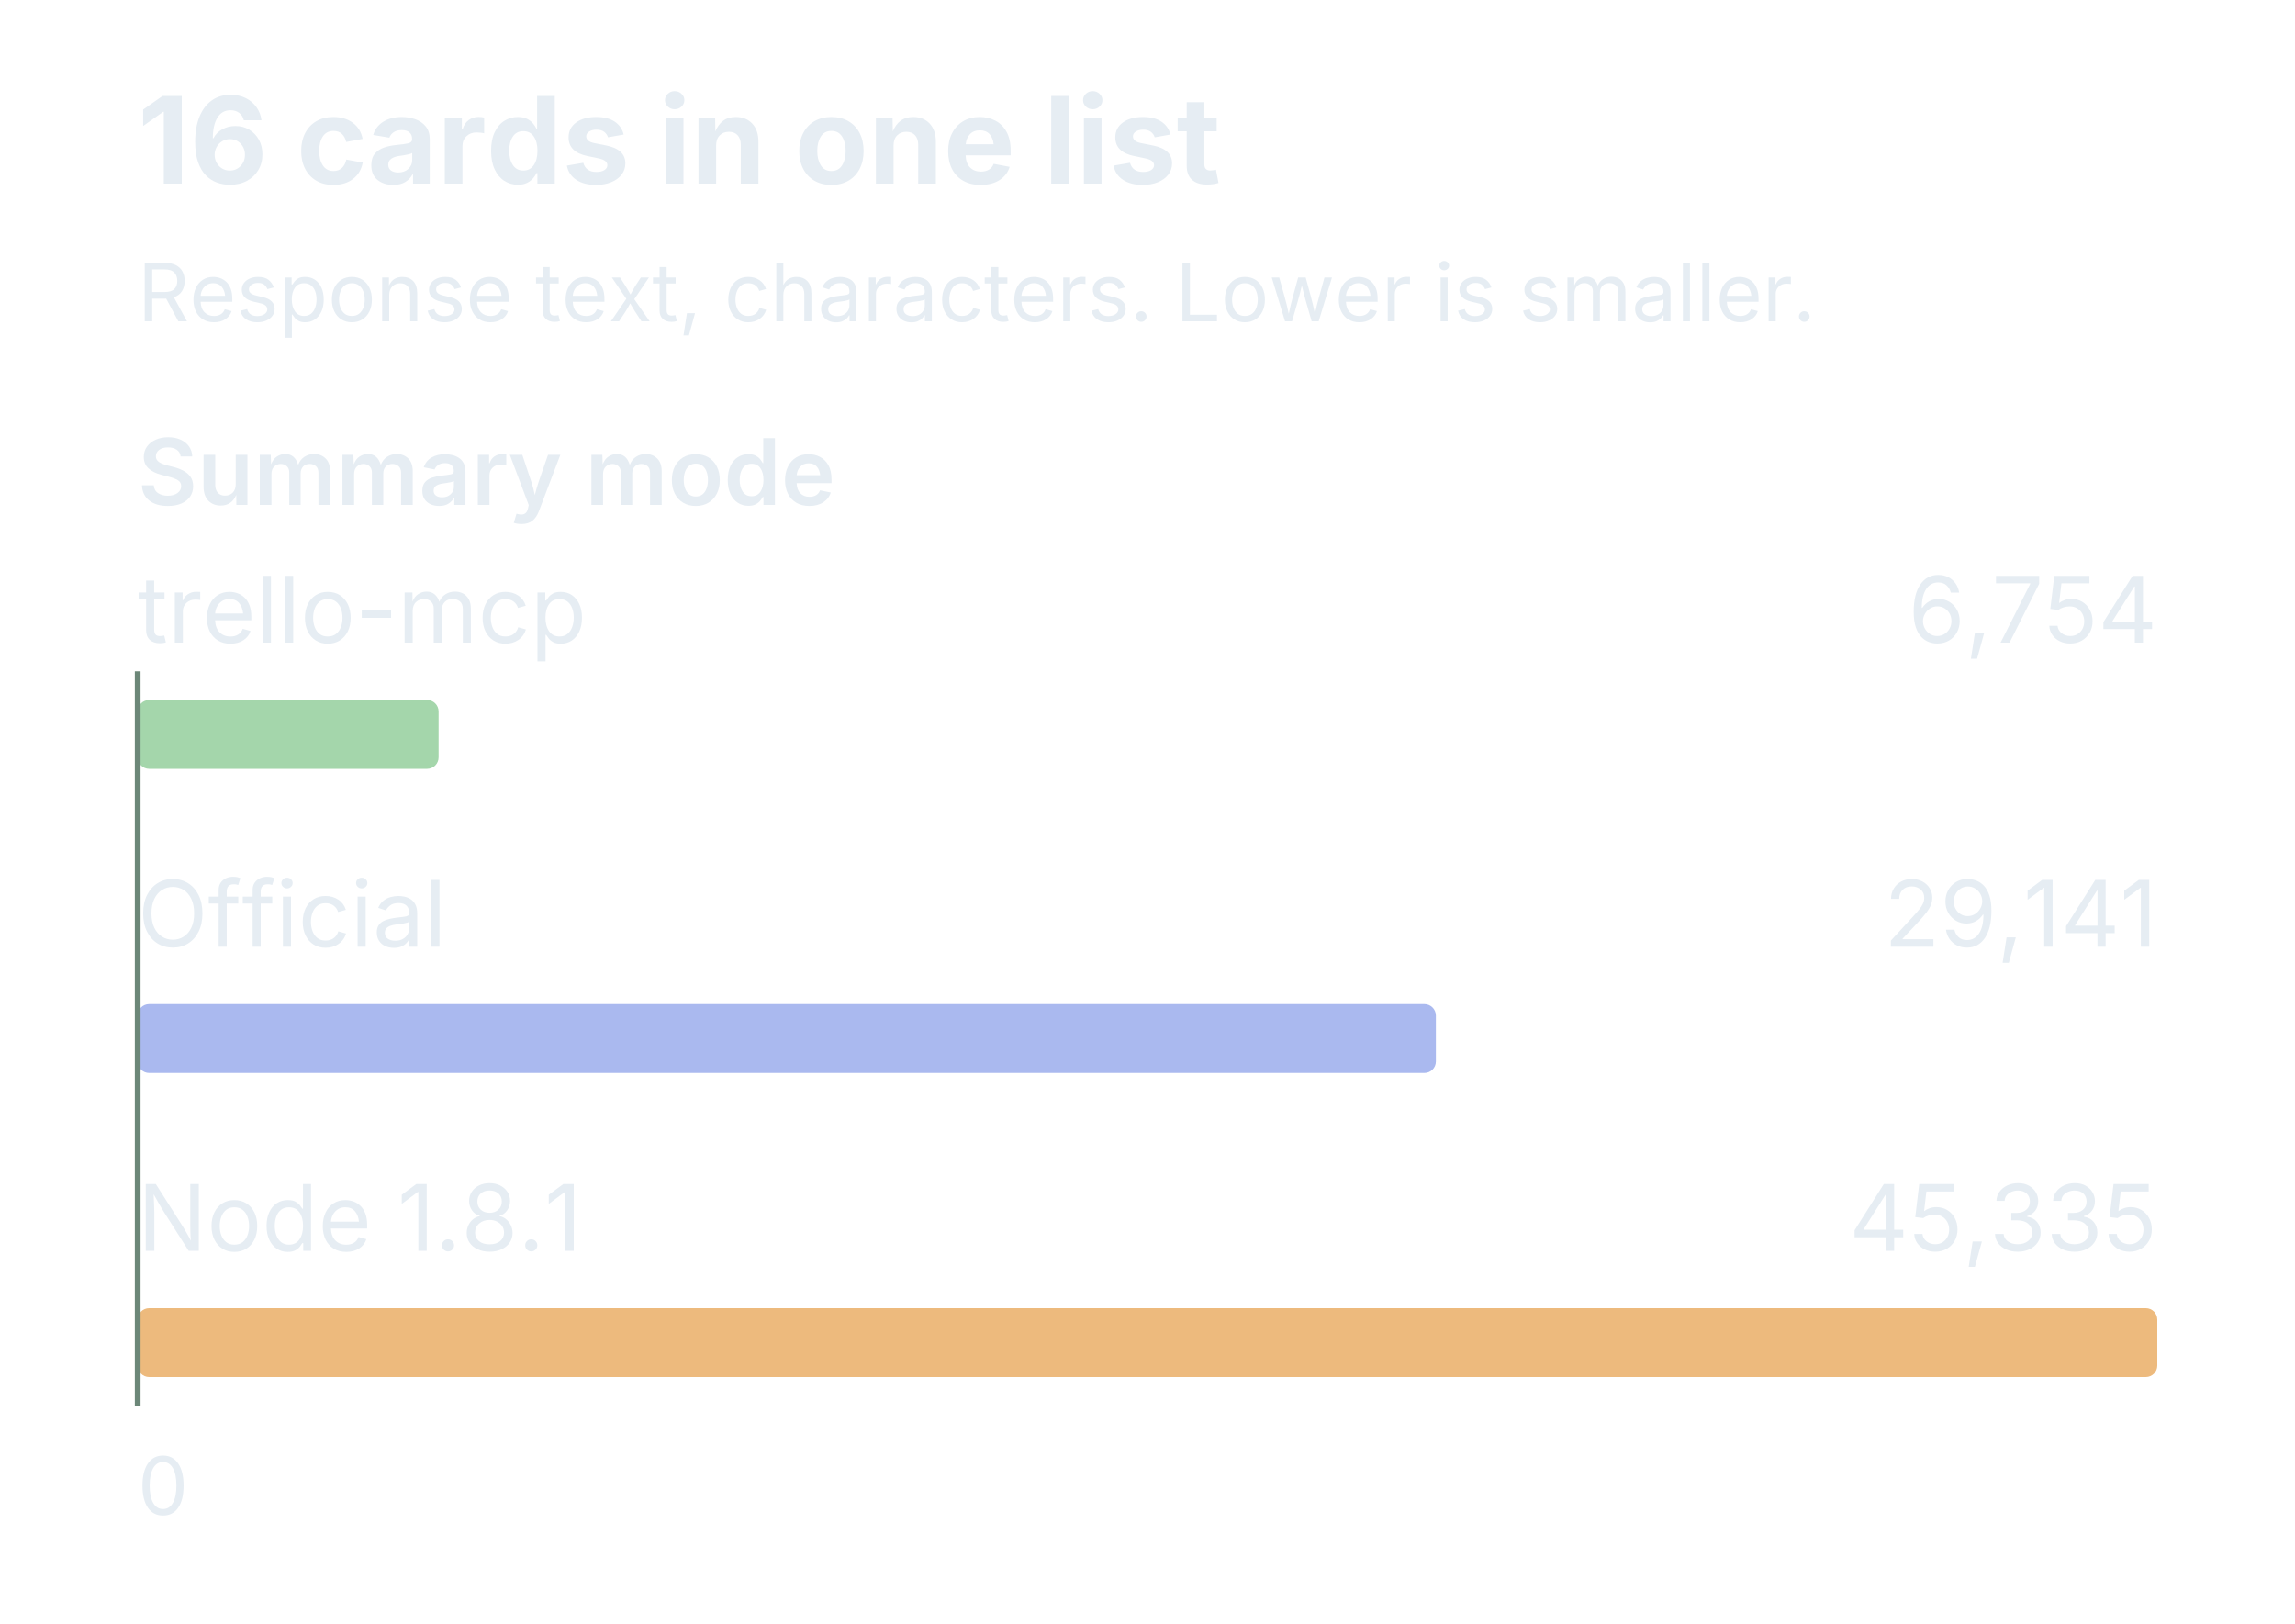
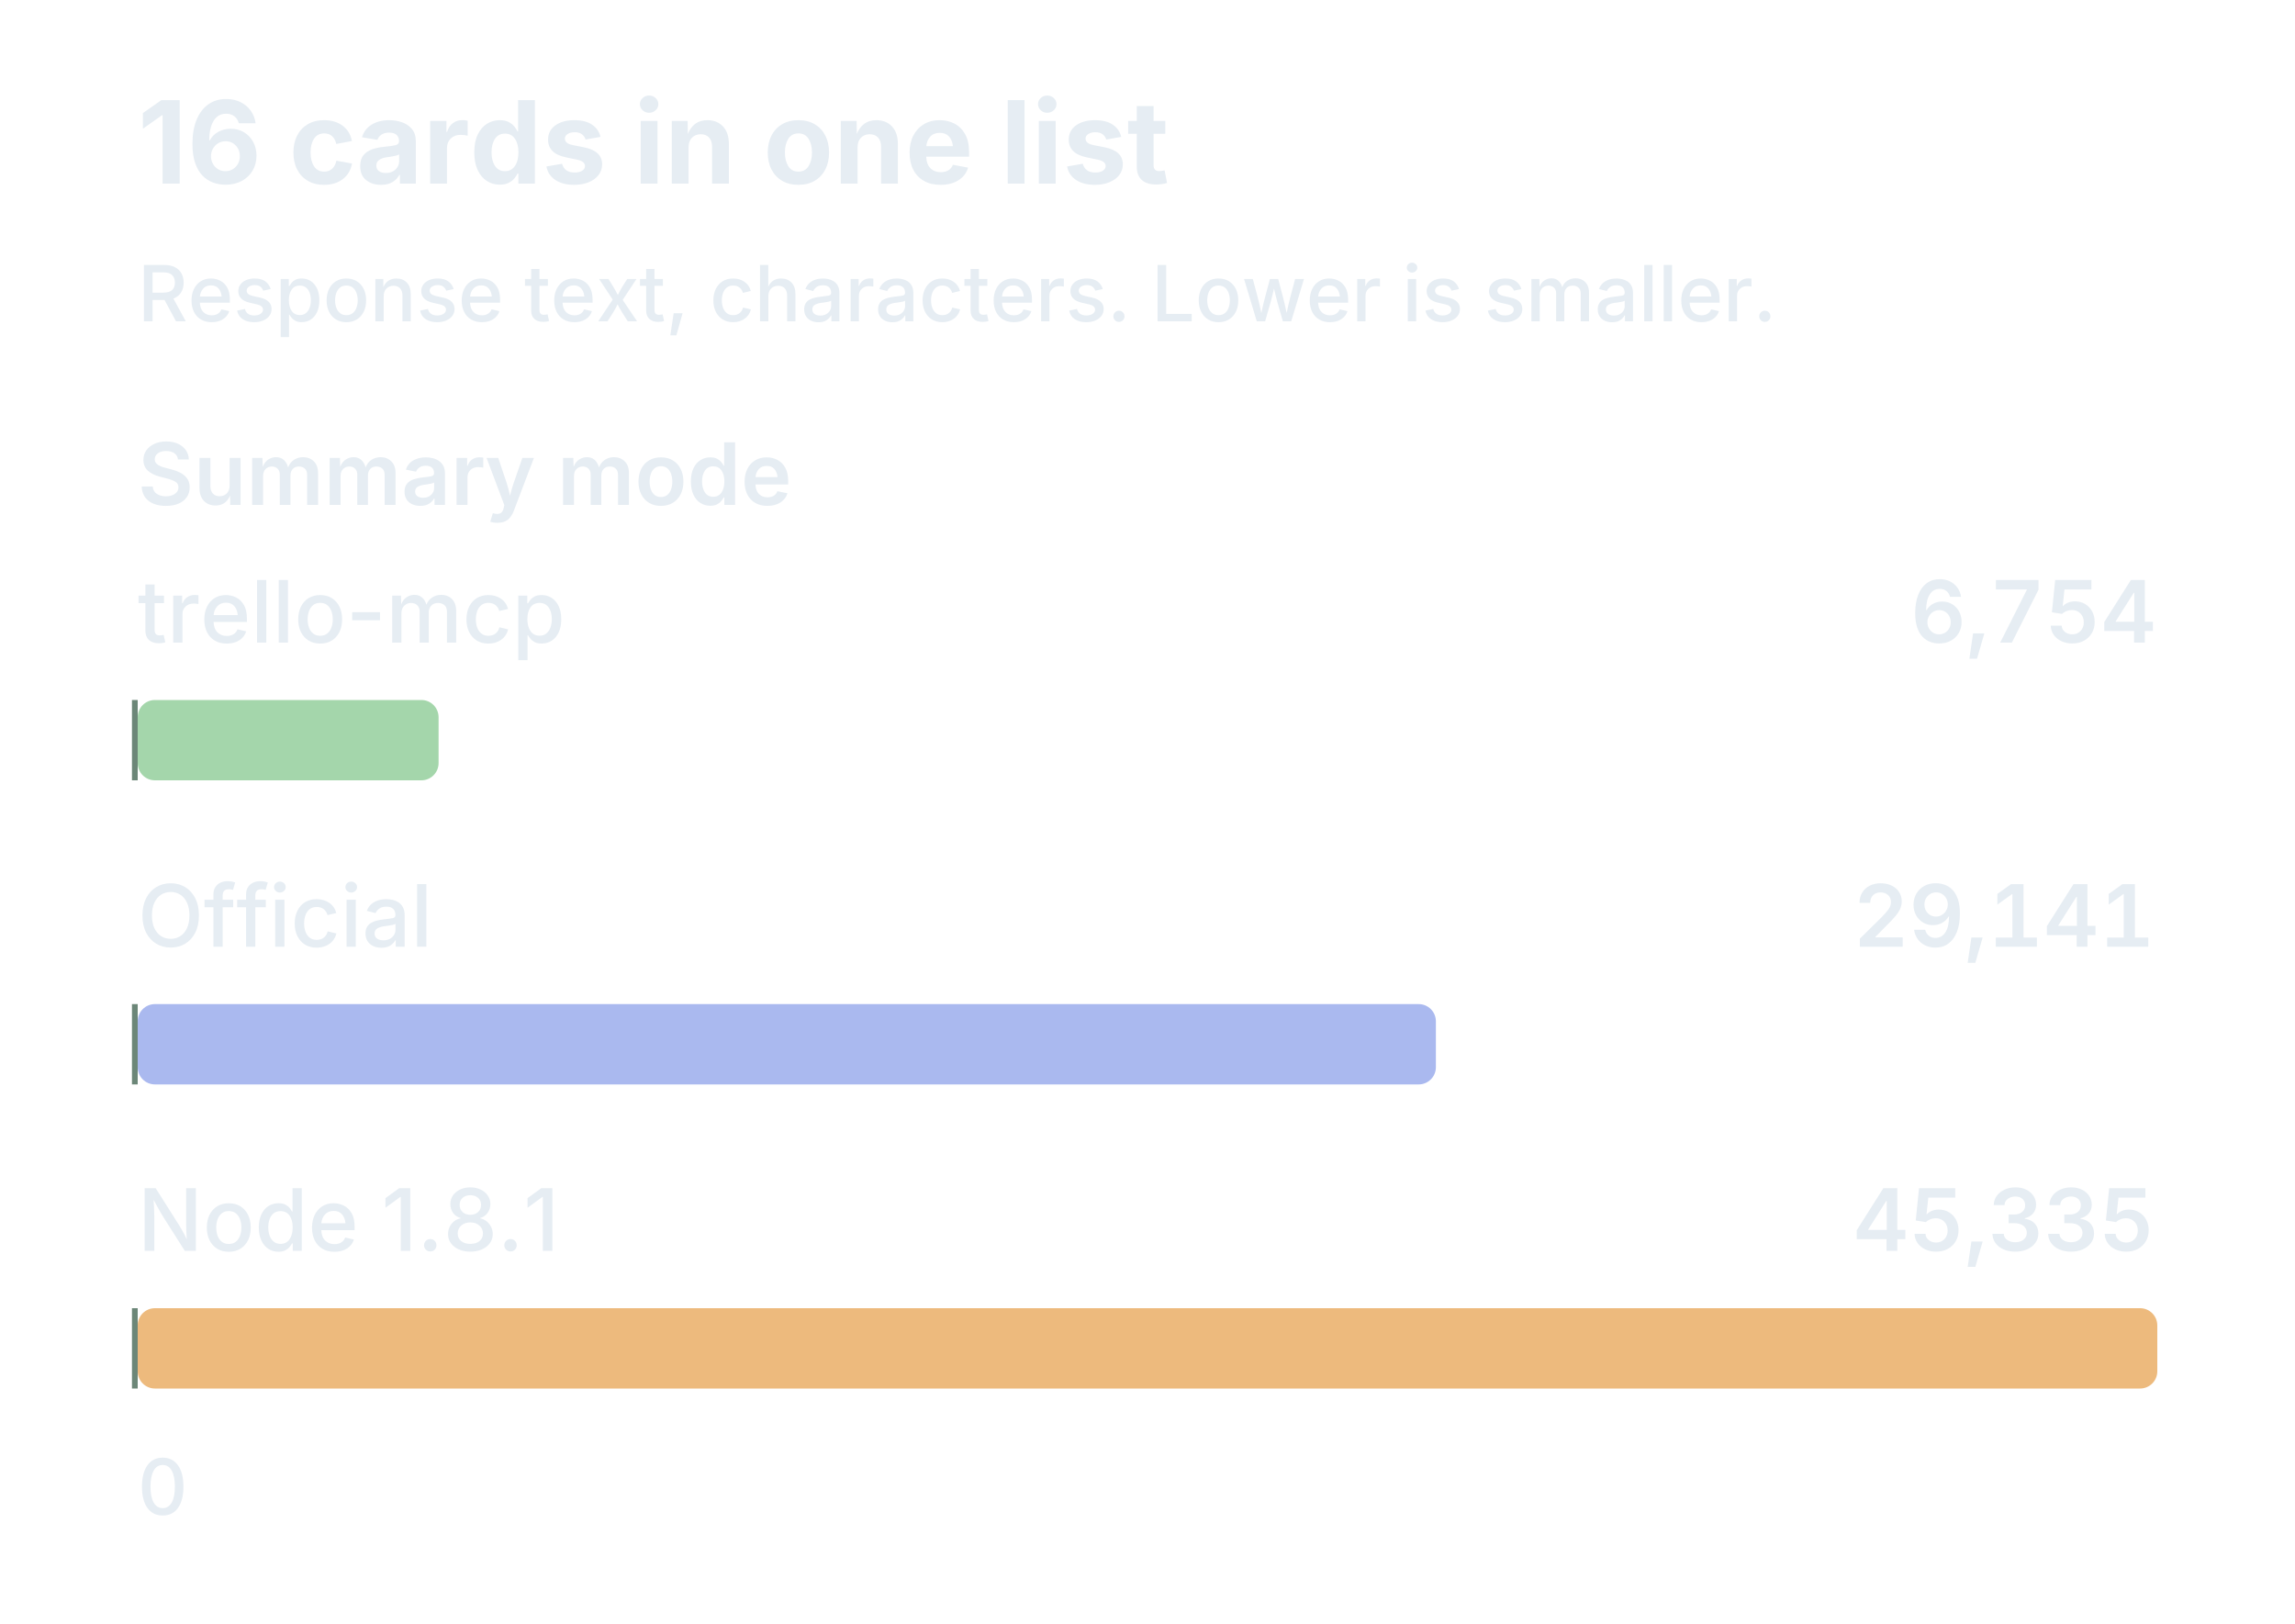
<svg xmlns="http://www.w3.org/2000/svg" width="400" height="283" viewBox="0 0 400 283" role="img" aria-labelledby="title desc">
-   <style>.text,.title,.sub,.group{fill:currentColor}.axis{fill:none}svg{color:#e6edf3}.s0{fill:#a4d6ab}.s1{fill:#aab9ef}.s2{fill:#edba7d}.axis{stroke:#6c8778}</style>
+   <style>.text,.title,.sub,.group{fill:currentColor}.axis{fill:none;stroke-width:1}svg{color:#e6edf3}.s0{fill:#a4d6ab}.s1{fill:#aab9ef}.s2{fill:#edba7d}.axis{stroke:#6c8778}</style>
  <defs>
-     <path id="r2c" d="M128-359l88 567H422L266-359Z" />
-     <path id="r2d" d="M798 719V553H144V719Z" />
-     <path id="r2e" d="M295-13q-56 0-95.5 39.5T160 122t39.5 95.5T295 257t95.5-39.5T430 122 390.5 26.5 295 -13Z" />
-     <path id="r30" d="M646-20Q397-20 259.5 180T122 744q0 362 138.5 564T646 1510q248 0 386-202t138-564q0-364-137-564T646 -20Zm0 166q164 0 252.5 157.5T987 744q0 285-88.5 443T646 1345q-163 0-252-158.5T305 744q0-283 89-440.5T646 146Z" />
-     <path id="r31" d="M653 1490V0H466V1314H456L96 1047v204l324 239Z" />
-     <path id="r32" d="M154 0V137L649 674q83 90 138 158t83 129.5T898 1092q0 117-80.5 185T618 1345q-127 0-202.5-76T340 1067H158q0 132 61 232t166 155.5T623 1510t235.5-55.5 161-149.5 58.5-211q0-81-29-157.5T947 763 742 526L416 179V167h687V0Z" />
-     <path id="r33" d="M635-20Q489-20 376 30T196.5 169 125 376H317q8-106 98-167.5T632 147q140 0 231.5 72T955 407q0 121-90 197.5T609 681H488V846H609q131 0 212.5 69.5T903 1100q0 111-72 178t-194 67q-76 0-142.5-27.5t-109-78.5T340 1115H157q4 117 70 206t174.5 139T641 1510q139 0 239.5-56T1035 1307t54-197q0-126-66.5-214T842 774V762q143-23 222-119.5T1143 405q0-122-66-218T896 35.5 635 -20Z" />
-     <path id="r34" d="M120 303V458L772 1490h231V470h202V303H1003V0H821V303ZM822 470v782H810L323 482V470Z" />
-     <path id="r35" d="M596-20Q465-20 361 31.5t-166 141T128 376H312q9-100 90.5-164.5T596 147q90 0 160.5 42T867 305t40 168q0 96-42 172T750.5 764.5 584 808q-69 0-140-22T329 730L151 752l88 738h784V1323H399L348 888h8q46 38 116 62.5T619 975q137 0 244-64.5T1031.5 733 1093 476q0-143-64.5-255T852 44.5 596 -20Z" />
-     <path id="r36" d="M646-20q-93 0-186 34T290.5 128 168 345 122 688q0 393 147 607.5T669 1510q125 0 224-50t162-139 81-206H950q-25 97-95 162t-186 65q-172 0-269.5-148.5T302 776h12q60 93 155.5 145.5T681 974q128 0 234-63t169.5-174.5T1148 481q0-139-62-252.5T911 47.5 646 -20Zm0 167q90 0 162 45T922 312.5 964 481q0 91-40.5 165.5T812 765 651 809 488 763 372 641.5 329 479q0-88 41-163.5t113-122T646 147Z" />
-     <path id="r37" d="M200 0 862 1311v12H98v167h963V1313L400 0Z" />
-     <path id="r38" d="M633-20Q482-20 366.5 33.5T186.5 181 122 396q0 94 38 174.5T264 705t149 69v8Q304 810 240 903t-64 211q0 114 59 203.5t162 141T633 1510q131 0 234-51.5t162.5-141T1089 1114q0-118-64.5-211T854 782v-8q81-15 147-69t105-134.5T1145 396q0-121-65.5-215T898.5 33.5 633 -20Zm0 165q148 0 235 71.5T955 406q0 83-42 146.5t-115 100T633 689q-141 0-232.5-79.5T309 406q0-118 86.5-189.5T633 145Zm0 703q118 0 195 69.5T905 1100q0 112-75 179t-197 67q-124 0-198.5-67T360 1100q0-113 76-182.5T633 848Z" />
-     <path id="r39" d="M603-20Q476-20 377 30T215 170 134 379H322q23-99 93-165t188-66q170 0 268.5 148.5T970 716H958q-60-91-155-145T591 517q-128 0-235 63.5t-170.5 175T122 1010q0 139 63 253.5t176.5 182T628 1510q92-1 184-35.5T980 1361t122-215 46-342q0-395-146-609.5T603 -20Zm16 703q91 0 164 46.5T899.5 852 943 1015q0 86-41.5 160.5t-113 121T625 1343q-90 0-161.5-44.5T350 1178.5 308 1011q0-91 40.5-165.5T459 727t160-44Z" />
-     <path id="r4c" d="M180 0V1490H370V168h690V0Z" />
-     <path id="r4e" d="M180 0V1490H404l606-953q30-48 77.5-129.5T1186 225q-9 108-11 199.5T1173 576v914h190V0H1137L597 848q-34 53-67.5 109T455 1086t-99 176q6-143 10.5-250.5T371 850V0Z" />
-     <path id="r4f" d="M784-20Q593-20 443.5 72.5T208 336.5 122 744q0 237 86 408.5T443.5 1417 784 1510t340-93 234.5-264.5T1444 744q0-236-85.5-407.5T1124 72.5 784 -20Zm0 176q133 0 240.5 67.5t171 199T1259 744q0 192-63.5 323.5t-171 199T784 1334q-134 0-242-68T370.5 1066.5 307 744q0-190 63.5-321T542 224t242-68Z" />
-     <path id="r52" d="M180 0V1490H690q174 0 286.5-59.5t167-163.5 54.5-237q0-148-67.5-258T922 613L1256 0H1036L726 579q-17-1-35-1H370V0ZM370 747H682q176 0 251.5 76t75.5 207q0 133-75.5 213T680 1323H370Z" />
-     <path id="r61" d="M471-26Q365-26 278.5 14T141 131 90 318q0 96 38 156t101.5 94.5T370 620t155 27q100 13 163 20t93.5 24T812 749v6q0 104-59 161.5T578 974q-121 0-189-52.5T295 810L122 867q43 102 116 159.5T399 1108t174 24q56 0 127.5-13.5t138-53.5 110-118.5T992 737V0H815V152H803q-19-39-61-80.5T633 2 471 -26Zm31 159q100 0 169 39T776 273.5 812 404V559q-11-13-48-23.5T679.5 517t-92-13.5T517 495q-65-8-121.5-27.5t-90.5-57T271 309q0-87 65.5-131.5T502 133Z" />
-     <path id="r63" d="M613-24Q461-24 346.5 48T168 250 104 552q0 175 64 305.5T346.5 1060 613 1132q162 0 284.5-81.5T1066 823L893 774q-25 86-97.5 141.5T613 971q-112 0-184-58.5T322 759 287 552q0-110 35-204.5T429 195t184-58q113 0 186.5 57.5T898 343l172-49Q1025 145 901 60.5T613 -24Z" />
-     <path id="r64" d="M577-24Q438-24 331 47T164 248 104 556q0 177 60.5 306.5T332 1062t246 70q109 0 173-36t98.5-81.5T902 939h14v551h180V0H922V173H902q-18-31-53.5-77.5t-100-83T577 -24Zm27 161q152 0 233 117t81 304q0 185-79.5 299T604 971q-106 0-176.5-55T322 767.5 287 558q0-117 35.5-212.5T429 193.5 604 137Z" />
-     <path id="r65" d="M628-24Q466-24 348.5 48t-181 201T104 550t62 303 175.5 205T607 1132q89 0 175.5-29.5t157-95T1052 835t42-262V498H286q7-175 100.5-268.5T629 136q99 0 170.5 43.5T902 308l174-48Q1037 133 918.5 54.5T628 -24ZM287 650H911q-13 143-89.5 232.5T607 972q-96 0-165.5-45T332 809 287 650Z" />
-     <path id="r66" d="M678 1118V964H420V0H240V964H20v154H240v149q0 97 45.5 162T404 1527t154 33q64 0 106-10.5t62-19.5l-50-154q-14 5-36.5 11t-60.5 6q-83 0-121-42.5T420 1227V1118Z" />
-     <path id="r68" d="M338 670V0H158V1490H338V924q55 112 140.5 160T674 1132q170 0 274.5-105T1053 710V0H872V695q0 129-67.5 202T620 970q-121 0-201.5-78.5T338 670Z" />
-     <path id="r69" d="M158 0V1118H338V0Zm91 1301q-51 0-88 35t-37 84q0 50 37 84.5t88 34.5q52 0 89-34.5t37-84.5q0-49-37-84t-89-35Z" />
-     <path id="r6c" d="M338 1490V0H158V1490Z" />
-     <path id="r6d" d="M158 0V1118H333l1-205q41 113 127.5 169T647 1138q110 0 182.5-62.5T932 910q40 106 135.5 167t216.5 61q97 0 177-42t127.5-127T1636 754V0H1456V749q0 121-68 173t-158 52q-113 0-178-69T987 730V0H807V767q0 93-62 150T588 974q-98 0-174-68T338 704V0Z" />
-     <path id="r6e" d="M338 670V0H158V1118H331l1-207q54 119 141.5 170T674 1132q170 0 274-105t104-317V0H872V695q0 129-67.5 202T620 970q-121 0-201.5-78.5T338 670Z" />
-     <path id="r6f" d="M613-24Q461-24 346.5 48T168 250 104 552q0 175 64 305.5T346.5 1060 613 1132q153 0 268-72t179-202.5T1124 552q0-172-64-302T881 48 613 -24Zm0 161q113 0 186 58T907 347.5 942 552q0 111-35 206.5t-108 154T613 971q-112 0-184-58.5T322 759 287 552q0-110 35-204.5T429 195t184-58Z" />
-     <path id="r70" d="M158-418V1118H332V939h20q19 30 53 75.5t98 81.5 173 36q140 0 246.5-70t167-199.5T1150 556q0-178-60-308T923.5 47 677 -24Q571-24 506 12.5t-100 83T352 173H338V-418ZM650 137q105 0 175.5 56.5t106 152T967 558q0 116-35 209.5T826.5 916 650 971q-154 0-234-114T336 558q0-187 81-304T650 137Z" />
-     <path id="r72" d="M158 0V1118H332V946h12q31 85 110.5 136.5T634 1134q20 0 47.5-1t43.5-2V950q-8 2-40 6t-68 4q-121 0-200-73.5T338 700V0Z" />
-     <path id="r73" d="M538-24Q366-24 252 51T108 271l171 41q24-92 90.5-135T536 134q117 0 186.5 50T792 303q0 115-164 154L442 501Q142 572 142 806q0 96 54 169.5t147.5 115T556 1132q173 0 268.5-75.5T958 863L795 821q-23 60-76.5 109T557 979q-100 0-166.5-46T324 817q0-62 45-99.5T512 657l169-40q152-36 225-111.5T979 315q0-98-55.5-174.5T768.5 20 538 -24Z" />
-     <path id="r74" d="M598 1118V964H368V290q0-75 30.5-109.5T500 146q17 0 43.5 4t48.5 8L629 6Q601-4 565.5-9T495 -14Q350-14 269 62.5T188 276V964H20v154H188v266H368V1118Z" />
-     <path id="r77" d="M409 0 70 1118H261L397 630q24-87 52-195.5T504 193q27 128 53.5 236T610 630l134 488H936l132-488q24-90 50.5-197.5T1171 196q28 128 55.5 235.5T1279 630l136 488h191L1267 0H1088L943 506q-28 96-53.5 198T838 913q-25-107-51.5-210T733 506L588 0Z" />
-     <path id="r78" d="M65 0 458 574 88 1118H298L437 901q38-60 68.5-113.5T565 683q27 51 55 104.5T687 901l142 217h206L661 564 1053 0H844L680 251q-37 57-66 108.5T557 458q-26-47-53-98.5T439 251L273 0Z" />
+     <path id="m2c" d="M125-371l88 585H450L285-371Z" />
+     <path id="m2d" d="M805 724V533H143V724Z" />
+     <path id="m2e" d="M311-15q-62 0-105 42.5T163 132t43 105 105 43 104.5-43T458 132 415.5 27.5 311 -15Z" />
+     <path id="m30" d="M661-20Q401-20 257 180T113 744q0 362 144.5 564T661 1510t403.5-202T1209 744q0-363-143.5-563.5T661 -20Zm0 195q155 0 238.5 149T983 744q0 272-83.5 422T661 1316 422 1165.5 338 744t84-420T661 175Z" />
+     <path id="m31" d="M685 1490V0H459V1283H449L95 1025v229l326 236Z" />
+     <path id="m38" d="M644-20Q487-20 367.5 34t-187 148T113 397q0 94 39 174T259.5 704.5 414 773v8Q301 808 234 900.5T167 1113q0 114 61.5 203.5T398 1458t246 52q137 0 244.5-52t170-141.5T1121 1113q0-120-68-212.5T876 781v-8q83-15 151.5-68.5t109-133.5T1177 397q0-121-68.5-215T920 34 644 -20Zm0 185q137 0 218.5 68T944 412q0 115-85.5 189.5T644 676q-131 0-216-74T343 412q0-111 81-179t220-68Zm0 692q110 0 182.5 65T899 1092t-71 168-184 63q-115 0-185-63t-70-168 71-170 184-65Z" />
+     <path id="m4c" d="M165 0V1490H393V196h675V0Z" />
+     <path id="m4e" d="M165 0V1490H428L989 603q35-56 82-139.5T1168 273q-8 108-11.5 206.5T1153 642v848h231V0H1120L617 793q-37 59-70.5 117T473 1040.5 379 1213q7-140 12-250t5-168V0Z" />
+     <path id="m4f" d="M786-20Q593-20 440.5 72t-240 263T113 744q0 239 87.5 410.5t240 263.5T786 1510t344.5-92 239-263.5T1457 744q0-238-87.5-409.5t-239-263T786 -20Zm0 208q127 0 227.5 64t159 188T1231 744q0 181-58.5 305.5t-159 188.5T786 1302q-128 0-229-64T397.5 1049.5 339 744q0-180 58.5-304T557 252t229-64Z" />
+     <path id="m52" d="M165 0V1490H699q172 0 287-60t172-165.5 57-242.5q0-150-68-259.5T943 602L1271 0H1012L710 563q-6 0-13 0H393V0ZM393 758H675q164 0 236.5 69.5T984 1022q0 126-73 199.5T673 1295H393Z" />
+     <path id="m61" d="M461-25Q354-25 268.5 14.5T133 130 83 316q0 95 37 156.5t99 97T357.5 623 513 650q148 17 215 29.5T795 751v6q0 93-54.5 144.5T581 953q-110 0-173-48T322 800L115 854q38 100 109 161t162.5 89T578 1132q67 0 143-16t143-57.5T973 940t42-198V0H802V153H791Q758 87 677.5 31T461 -25Zm49 177q89 0 153 35.5T761.5 280 796 403V546q-16-16-68.5-27.5T617 499t-92-12q-93-13-159.5-50.5T299 313q0-80 59.5-120.5T510 152Z" />
+     <path id="m63" d="M618-23Q460-23 343 49T161 250.5 96 553q0 174 65 304.5T343 1060t275 72q174 0 300.5-87.5T1086 802L877 752q-23 87-89.5 140.5T619 946q-101 0-167.5-53t-99-142.5T320 553q0-107 32.5-195.5t99-141.5T619 163q104 0 172 55.5T881 365l208-50Q1048 157 921 67T618 -23Z" />
+     <path id="m64" d="M564-22Q428-22 322.5 47t-166 199T96 556q0 182 61 311t166.5 197T564 1132q104 0 168-34.5t99.5-81T886 936h12v554h220V0H904V175H886q-20-36-56.5-82T729 12.5 564 -22Zm48 187q140 0 215 109t75 284q0 174-74 280.5T612 945q-97 0-161.5-51t-97-138.5T321 558q0-111 33-200t98-141 160-52Z" />
+     <path id="m65" d="M630-23Q465-23 345 48T160.5 248 96 551q0 172 63.5 303T339 1058.5 611 1132q127 0 241.5-56.5t186-180T1110 570V492H317q6-162 92-247.5T632 159q92 0 158.5 40T886 317l207-49Q1053 137 931 57T630 -23ZM318 656H892q-12 132-82.5 213T612 950q-132 0-208.5-86.5T318 656Z" />
+     <path id="m66" d="M702 1118V939H452V0H232V939H20v179H232v128q0 104 46.5 174t122 105T565 1560q66 0 113.5-10.5T749 1530l-51-178q-16 4-40 10t-58 6q-79 0-113.5-39T452 1216v-98Z" />
+     <path id="m68" d="M368 662V0H148V1490H366V917q53 111 138 163t200 52q171 0 276-107.5T1085 710V0H864V683q0 121-63 189T628 940q-112 0-186-72.5T368 662Z" />
+     <path id="m69" d="M148 0V1118H368V0ZM259 1289q-57 0-97.5 38T121 1419q0 55 40.5 93t97.5 38 98-38 41-93q0-54-41-92t-98-38Z" />
+     <path id="m6c" d="M368 1490V0H148V1490Z" />
+     <path id="m6d" d="M148 0V1118H357l5-209q43 116 129 172t186 56q109 0 181-62T963 902q42 113 138.5 174t215.5 61q99 0 179-43t127.5-128T1671 754V0H1451V732q0 112-62.5 162T1241 944q-104 0-163.5-64T1018 716V0H801V746q0 90-57.5 144T597 944q-92 0-160.5-63.5T368 695V0Z" />
+     <path id="m6e" d="M368 662V0H148V1118H358l1-215q52 118 139.5 173.5T704 1132q171 0 275.5-107.5T1084 710V0H864V683q0 121-63 189T628 940q-112 0-186-72.5T368 662Z" />
+     <path id="m6f" d="M618-23Q461-23 343.5 49T161 250.5 96 553q0 174 65 304.5T343.5 1060 618 1132q158 0 275.5-72T1076 857.5 1141 553q0-173-65-302.5T893.5 49 618 -23Zm0 186q102 0 168.5 53.5t99 142T918 553q0 107-32.5 196.5t-99 143T618 946q-101 0-167-53.5t-98.5-143T320 553q0-106 32.5-194.5t98.5-142T618 163Z" />
+     <path id="m70" d="M148-418V1118H362V936h18q19 34 54.5 80.5t99.5 81T703 1132q134 0 239.5-68T1109 867t61-311q0-180-60-310T944.5 47 703 -22Q601-22 537 12.5T436.5 93 380 175H368V-418ZM654 165q96 0 160.5 52T912 358t33 200q0 110-32.5 197.5T815.5 894 654 945q-142 0-216-106.5T364 558q0-175 75-284T654 165Z" />
+     <path id="m72" d="M148 0V1118H361V938h12q30 91 107.5 143.5T656 1134q21 0 48.5-2t44.5-4V918q-12 3-46 7.5T634 930q-115 0-190.5-70.5T368 679V0Z" />
+     <path id="m73" d="M549-23Q367-23 247.5 55.5T98 283l207 43q45-171 246-171 107 0 169.5 44.5T783 306q0 106-157 141L438 490Q130 559 130 799q0 100 55.5 175t153 116.5T563 1132q181 0 284-77.5T986 853L789 810q-21 59-73 103.5T565 958q-91 0-152-41T352 813q0-56 40.5-90.5T525 667l180-40q305-69 305-302 0-102-58.5-180.5T789 21.5 549 -23Z" />
+     <path id="m74" d="M626 1118V939H403V302q0-67 28.5-98.5T525 172q18 0 45.5 4t47.5 8L657 8Q622-4 581.5-9.5T503 -15Q351-15 267 63.5T183 284V939H20v179H183v266H403V1118Z" />
+     <path id="m77" d="M393 0 57 1118H289L412 655q23-90 49.5-197.5T514 219q26 126 52 234t51 202l123 463H960l122-463q23-91 49-198.5T1183 221q25 127 51 234t50 200l123 463h234L1304 0H1083L945 481q-25 88-49 186.5T849 867q-24-101-48-200.5T752 481L614 0Z" />
+     <path id="m78" d="M57 0 439 574 80 1118H328L454 915q36-59 65-113.5T575 696q27 51 54.5 105.5T694 915l129 203h244L703 566 1084 0H837L687 238q-35 56-63.5 108T568 448q-25-50-52-102T454 238L302 0Z" />
+     <path id="s2c" d="M74-383l88 603H430L256-383Z" />
+     <path id="s31" d="M193 0V218H588V1252H578L230 1002v254l327 234H853V218h318V0Z" />
+     <path id="s32" d="M158 0V192L675 701Q784 812 841 891t57 174q0 105-70.5 166T651 1292q-112 0-179-66.5T405 1044H150q0 141 64.5 246T393 1452.5 654 1510q149 0 262-56t176-153.5 63-222.5q0-82-31.5-162T1012 737 787 498L528 234V223h649V0Z" />
+     <path id="s33" d="M657-20Q500-20 378.5 33.5T187 183 113 404H382q6-92 84-146t191-54q120 0 197 62t77 161q0 102-79.5 166.5T630 658H498V864H630q116 0 189 60t73 158q0 95-63.5 152.5T660 1292q-103 0-179.5-54T401 1089H144q2 124 71.5 219t186 148.5T662 1510q149 0 259-56t170.5-149.5T1152 1098q0-126-74-211T883 775V763q156-22 239.5-116T1206 413q0-125-71-223T940 36 657 -20Z" />
+     <path id="s34" d="M84 277V490L717 1490h332V497h192V277H1049V0H793V277ZM798 497v689H786L357 509V497Z" />
+     <path id="s35" d="M648-20Q502-20 387.5 35T206 185.5 135 404H395q5-92 78-149.5T648 197q119 0 196.5 80T922 483q0 127-79.5 209.5T640 775q-68 0-132.5-25.5T405 683L163 722l78 768h862V1266H462L420 870h8q42 49 117.5 80.5T711 982q135 0 241.5-63.5t167.5-175T1181 489q0-148-68-263T925 45.5 648 -20Z" />
+     <path id="s36" d="M678-20Q571-20 470 16.5T287.5 136 158 358 110 702q0 255 71.5 435.5T384 1414t310 96q139 0 247-55t175.5-150 83.5-216H938q-21 85-84 137.5T694 1279q-156 0-240-135T370 772h11q54 97 152.5 151.5T752 978q131 0 235.5-62.5T1153 743t61-251q0-147-67-262.5T959.5 47 678 -20Zm-1 217q79 0 142 38.5t99.5 104T955 487q0 80-35.5 145t-98 103T680 773 537.5 733.5 437 628.5 400 486q0-79 36-144.5t98.5-105T677 197Z" />
+     <path id="s37" d="M257 0 891 1256v10H155v224H1169V1260L535 0Z" />
+     <path id="s39" d="M632-21Q492-21 383 34T207 185 124 403H388q20-86 83-139.5T632 210q155 0 239 135.5T955 719H945q-54-95-152.5-150.5T573 513q-131 0-235.5 62.5T171.5 748 110 998q0 147 67.5 264t189 184T649 1511q105-1 206-37.5T1037 1354t129-221.5T1214 789q0-256-71.5-437T940.5 75 632 -21Zm12 739q80 0 143.5 39.5T888.5 863 926 1007q0 76-36 141.5t-99 105T648 1293q-79 0-142-38.5t-99.5-104T370 1004t35.5-145.5T503 756t141-38Z" />
    <path id="s53" d="M673-23Q413-23 258.5 97T95 438H358q9-118 98-175.5T671 205q132 0 215.5 59.5T970 420q0 87-74 131.5T701 627L532 671Q345 719 240.5 816T136 1071q0 132 71 230.5T401 1455t279 55q159 0 278.5-55T1146 1303t71-221H958q-10 95-85.5 148T676 1283q-126 0-198-55.5T406 1087q0-63 38.5-102.5t97-63.5T660 882l139-36q110-27 210.5-77.5t164-135.5T1237 418q0-131-67-230.5T977 32.5 673 -23Z" />
    <path id="s61" d="M450-23Q344-23 259 15.5T125 129 76 314q0 126 61.5 195.5t159 101T502 653q146 16 211 29.5T778 754v5q0 82-50 127.5T583 932q-98 0-156-43t-78-98L108 840q49 148 177.5 220T582 1132q79 0 159.5-18.5t147.5-62 108-118T1038 747V0H789V154H779Q742 82 661 29.5T450 -23Zm67 193q120 0 191.5 69T780 401V533q-18-14-64-24.5t-97.5-18T533 478q-88-12-146.5-48T328 317q0-72 53-109.5T517 170Z" />
    <path id="s64" d="M550-20Q418-20 313.5 47.5T149 244 89 557q0 186 61 314.5T315.5 1066 549 1132q100 0 163.5-33.5t100.5-80T870 933h11v557h260V0H886V177H870q-21-40-59-86T709.5 12.5 550 -20Zm71 214q127 0 196 100.5T886 558 817.5 819.5 621 918q-132 0-199-102T355 558q0-157 67.5-260.5T621 194Z" />
    <path id="s65" d="M632-23Q463-23 341.5 48t-187 200T89 552q0 172 64.5 302.5t183 204T615 1132q136 0 252.5-59.5t187.5-184T1126 568V486H348q5-149 83.5-227T635 181q86 0 147.5 37T870 326l239-49Q1069 142 943.5 59.5T632 -23ZM349 663H873q-12 120-76.5 192.5T616 928q-119 0-188.5-76.5T349 663Z" />
    <path id="s6d" d="M138 0V1118H382l8-213q44 119 130.5 175T707 1136q214 0 287-243 45 121 142 182t215 61q151 0 253-98t102-284V0H1446V714q0 104-57 152t-137 48q-95 0-149-59t-54-153V0H795V726q0 85-53 136.5T606 914q-86 0-147-58.5T398 685V0Z" />
    <path id="s6f" d="M623-23Q460-23 340 49.5t-185.5 202T89 553q0 174 65.5 304.5T340 1060t283 72 283-72 186-202.5T1158 553q0-172-66-301.5T906 49.5 623 -23Zm0 211q91 0 151 49t90 132 30 185q0 103-30 186T774 872 623 921q-90 0-150-49T383.5 740 354 554q0-102 29.5-185T473 237t150-49Z" />
    <path id="s72" d="M138 0V1118H390V931h12q30 97 105 149.5T678 1133q50 0 95-7V887q-16 4-52 8.5T650 900q-109 0-180.5-67.5T398 658V0Z" />
    <path id="s75" d="M521-14Q348-14 243 96T138 407v711H398V447q0-112 58.5-176T617 207q104 0 171 67t67 189v655h261V0H869l-2 224Q767-14 521-14Z" />
    <path id="s79" d="M127-399l61 203 31-8q88-24 147 4.5T445 -75L461-4 39 1118H317L521 510q24-73 42-145.5T597 219q19 74 38.5 146.5T680 510l211 608h275L686-144Q635-278 544-352t-243-74q-55 0-101.5 8T127 -399Z" />
    <path id="b31" d="M749 1490V0H444V1221H434L93 980v279l329 231Z" />
    <path id="b36" d="M684-20Q570-20 464.5 18t-189 122.5T143 365 94 710q0 250 74 429.5t209 275T695 1510q147 0 260-57t182-155.5 84-220.5H921q-19 79-78.5 124.5T695 1247q-147 0-224-128T394 771h10q50 97 151 152.5T778 979q131 0 235-62t164-170.5T1237 498q0-151-70-268T972.5 46.5 684 -20Zm-2 242q110 0 184 77t74 191q0 112-72.5 189T684 756q-73 0-132-36.5t-93-97T425 489t33.5-134T550 258t132-36Z" />
    <path id="b61" d="M440-22Q280-22 174 62.5T68 313q0 125 60 196T284 613t206 43q144 14 207.5 29.5T761 756v5q0 71-45.5 110T586 910q-87 0-140-37.5T375 781L100 827q43 145 171.5 225T587 1132q120 0 228.5-38t177-121.5T1061 753V0H777V155H767Q726 77 645 27.5T440 -22Zm85 211q105 0 171.5 61T763 400V521q-18-13-58.5-22.5t-85.5-17T541 470q-83-12-134-47T356 321q0-65 47.5-98.5T525 189Z" />
    <path id="b63" d="M628-22Q459-22 336.5 50.5t-189 202T81 554q0 173 66.5 303t189 202.5T628 1132q199 0 332-99.5T1125 760L846 708q-19 87-73.5 137.5T631 896q-120 0-182-94.5T387 555q0-150 62-245.5T631 214q87 0 143 52.5T848 409l279-51Q1095 181 962 79.5T628 -22Z" />
    <path id="b64" d="M537-19Q408-19 305 47.5t-163.5 195T81 557q0 191 62 319t165 192 227 64q95 0 158-32t101.5-79T853 930h10v560h300V0H868V179H853q-21-45-60-90.5T691 12 537 -19Zm92 241q114 0 177 92t63 244-62.5 243T629 892q-118 0-179-93.5T389 558q0-148 61.5-242T629 222Z" />
    <path id="b65" d="M633-22Q462-22 338 48T147.5 247 81 553q0 173 66.5 303t187 203T618 1132q146 0 265-62t189.5-188T1143 565V481H378q5-137 76-207t184-70q79 0 135.5 33.5T854 336l272-51Q1085 146 956.5 62T633 -22ZM380 669H854q-11 109-70 173T621 906q-108 0-170-66.5T380 669Z" />
    <path id="b69" d="M128 0V1118H428V0ZM278 1264q-68 0-116 45t-48 109 48 109 116 45 116.5-45T443 1418t-48.5-109T278 1264Z" />
    <path id="b6c" d="M428 1490V0H128V1490Z" />
    <path id="b6e" d="M428 647V0H128V1118H411l4-231q47 117 133 181t215 64q174 0 279-112t105-309V0H847V659q0 104-53.5 163T645 881q-96 0-156.5-61.5T428 647Z" />
    <path id="b6f" d="M628-22Q460-22 337 50.5t-189.5 202T81 554q0 173 66.5 303T337 1059.5 628 1132t291-72.5T1108.5 857 1175 554q0-172-66.5-301.5T919 50.5 628 -22Zm0 236q120 0 181 97t61 244q0 148-61 244.5T628 896 447.5 799.5 387 555q0-147 60.5-244T628 214Z" />
    <path id="b72" d="M128 0V1118H418V923h12q31 103 103.5 156.5T700 1133q51 0 97-10V855q-20 6-58.5 10.5T667 870q-104 0-171.5-65T428 636V0Z" />
    <path id="b73" d="M572-22Q370-22 238.5 64T78 306l279 48q43-156 224-156 86 0 135.5 32.5T766 313q0 85-144 115L429 468Q107 534 107 785q0 161 129 254t341 93q199 0 317-81t149-217L777 787q-18 57-66 93.5T581 917q-74 0-124-31.5T407 804q0-42 32.5-71.5T551 687l201-40q320-65 320-302 0-110-64-192.5T831 24 572 -22Z" />
    <path id="b74" d="M683 1118V889H474V327q0-104 102-104 17 0 47.5 4.5T671 236L714 11Q664-4 614.5-10T520 -16Q352-16 263 65.5T174 301V889H20v229H174v266H474V1118Z" />
  </defs>
-   <g class="title" transform="translate(24 32)scale(.01025391 -.01025391)">
+   <g class="title" transform="translate(24 32)scale(.009765625 -.009765625)">
    <use href="#b31" />
    <use href="#b36" x="883" />
    <use href="#b63" x="2698" />
    <use href="#b61" x="3903" />
    <use href="#b72" x="5092" />
    <use href="#b64" x="5926" />
    <use href="#b73" x="7217" />
    <use href="#b69" x="8849" />
    <use href="#b6e" x="9404" />
    <use href="#b6f" x="11164" />
    <use href="#b6e" x="12420" />
    <use href="#b65" x="13695" />
    <use href="#b6c" x="15400" />
    <use href="#b69" x="15955" />
    <use href="#b73" x="16510" />
    <use href="#b74" x="17657" />
  </g>
-   <g class="sub" transform="translate(24 56)scale(.006835938 -.006835938)">
-     <use href="#r52" />
-     <use href="#r65" x="1318" />
-     <use href="#r73" x="2512" />
-     <use href="#r70" x="3593" />
-     <use href="#r6f" x="4847" />
-     <use href="#r6e" x="6075" />
-     <use href="#r73" x="7285" />
-     <use href="#r65" x="8366" />
-     <use href="#r74" x="10136" />
-     <use href="#r65" x="10806" />
-     <use href="#r78" x="12000" />
-     <use href="#r74" x="13118" />
-     <use href="#r2c" x="13788" />
-     <use href="#r63" x="14954" />
-     <use href="#r68" x="16124" />
-     <use href="#r61" x="17335" />
-     <use href="#r72" x="18485" />
-     <use href="#r61" x="19256" />
-     <use href="#r63" x="20406" />
-     <use href="#r74" x="21576" />
-     <use href="#r65" x="22246" />
-     <use href="#r72" x="23440" />
-     <use href="#r73" x="24211" />
-     <use href="#r2e" x="25292" />
-     <use href="#r4c" x="26458" />
-     <use href="#r6f" x="27616" />
-     <use href="#r77" x="28844" />
-     <use href="#r65" x="30520" />
-     <use href="#r72" x="31714" />
-     <use href="#r69" x="33061" />
-     <use href="#r73" x="33557" />
-     <use href="#r73" x="35214" />
-     <use href="#r6d" x="36295" />
-     <use href="#r61" x="38089" />
-     <use href="#r6c" x="39239" />
-     <use href="#r6c" x="39735" />
-     <use href="#r65" x="40231" />
-     <use href="#r72" x="41425" />
-     <use href="#r2e" x="42196" />
+   <g class="sub" transform="translate(24 56)scale(.006591797 -.006591797)">
+     <use href="#m52" />
+     <use href="#m65" x="1327" />
+     <use href="#m73" x="2530" />
+     <use href="#m70" x="3633" />
+     <use href="#m6f" x="4899" />
+     <use href="#m6e" x="6136" />
+     <use href="#m73" x="7368" />
+     <use href="#m65" x="8471" />
+     <use href="#m74" x="10220" />
+     <use href="#m65" x="10917" />
+     <use href="#m78" x="12120" />
+     <use href="#m74" x="13261" />
+     <use href="#m2c" x="13958" />
+     <use href="#m63" x="15125" />
+     <use href="#m68" x="16307" />
+     <use href="#m61" x="17539" />
+     <use href="#m72" x="18702" />
+     <use href="#m61" x="19494" />
+     <use href="#m63" x="20657" />
+     <use href="#m74" x="21839" />
+     <use href="#m65" x="22536" />
+     <use href="#m72" x="23739" />
+     <use href="#m73" x="24531" />
+     <use href="#m2e" x="25634" />
+     <use href="#m4c" x="26801" />
+     <use href="#m6f" x="27959" />
+     <use href="#m77" x="29196" />
+     <use href="#m65" x="30894" />
+     <use href="#m72" x="32097" />
+     <use href="#m69" x="33435" />
+     <use href="#m73" x="33951" />
+     <use href="#m73" x="35600" />
+     <use href="#m6d" x="36703" />
+     <use href="#m61" x="38522" />
+     <use href="#m6c" x="39685" />
+     <use href="#m6c" x="40201" />
+     <use href="#m65" x="40717" />
+     <use href="#m72" x="41920" />
+     <use href="#m2e" x="42712" />
  </g>
-   <g class="group" transform="translate(24 88)scale(.0078125 -.0078125)">
+   <g class="group" transform="translate(24 88)scale(.007324219 -.007324219)">
    <use href="#s53" />
    <use href="#s75" x="1332" />
    <use href="#s6d" x="2586" />
    <use href="#s6d" x="4430" />
    <use href="#s61" x="6274" />
    <use href="#s72" x="7450" />
    <use href="#s79" x="8263" />
    <use href="#s6d" x="9984" />
    <use href="#s6f" x="11828" />
    <use href="#s64" x="13075" />
    <use href="#s65" x="14353" />
  </g>
-   <g class="text" transform="translate(24 112)scale(.0078125 -.0078125)">
-     <use href="#r74" />
-     <use href="#r72" x="670" />
-     <use href="#r65" x="1441" />
-     <use href="#r6c" x="2635" />
-     <use href="#r6c" x="3131" />
-     <use href="#r6f" x="3627" />
-     <use href="#r2d" x="4855" />
-     <use href="#r6d" x="5797" />
-     <use href="#r63" x="7591" />
-     <use href="#r70" x="8761" />
+   <g class="text" transform="translate(24 112)scale(.007324219 -.007324219)">
+     <use href="#m74" />
+     <use href="#m72" x="697" />
+     <use href="#m65" x="1489" />
+     <use href="#m6c" x="2692" />
+     <use href="#m6c" x="3208" />
+     <use href="#m6f" x="3724" />
+     <use href="#m2d" x="4961" />
+     <use href="#m6d" x="5908" />
+     <use href="#m63" x="7727" />
+     <use href="#m70" x="8909" />
  </g>
-   <g class="text" transform="translate(332.59 112)scale(.0078125 -.0078125)">
-     <use href="#r36" />
-     <use href="#r2c" x="1270" />
-     <use href="#r37" x="1860" />
-     <use href="#r35" x="3019" />
-     <use href="#r34" x="4234" />
+   <g class="text" transform="translate(333 112)scale(.007324219 -.007324219)">
+     <use href="#s36" />
+     <use href="#s2c" x="1325" />
+     <use href="#s37" x="1875" />
+     <use href="#s35" x="3200" />
+     <use href="#s34" x="4525" />
  </g>
-   <rect class="s0" x="24" y="122" width="52.441" height="12" rx="2" />
-   <g class="text" transform="translate(24 165)scale(.0078125 -.0078125)">
-     <use href="#r4f" />
-     <use href="#r66" x="1566" />
-     <use href="#r66" x="2324" />
-     <use href="#r69" x="3082" />
-     <use href="#r63" x="3578" />
-     <use href="#r69" x="4748" />
-     <use href="#r61" x="5244" />
-     <use href="#r6c" x="6394" />
+   <rect class="s0" x="24" y="122" width="52.441" height="14" rx="3" />
+   <g class="text" transform="translate(24 165)scale(.007324219 -.007324219)">
+     <use href="#m4f" />
+     <use href="#m66" x="1570" />
+     <use href="#m66" x="2347" />
+     <use href="#m69" x="3124" />
+     <use href="#m63" x="3640" />
+     <use href="#m69" x="4822" />
+     <use href="#m61" x="5338" />
+     <use href="#m6c" x="6501" />
  </g>
-   <g class="text" transform="translate(328.36 165)scale(.0078125 -.0078125)">
-     <use href="#r32" />
-     <use href="#r39" x="1249" />
-     <use href="#r2c" x="2519" />
-     <use href="#r31" x="3109" />
-     <use href="#r34" x="3942" />
-     <use href="#r31" x="5265" />
+   <g class="text" transform="translate(323 165)scale(.007324219 -.007324219)">
+     <use href="#s32" />
+     <use href="#s39" x="1325" />
+     <use href="#s2c" x="2650" />
+     <use href="#s31" x="3200" />
+     <use href="#s34" x="4525" />
+     <use href="#s31" x="5850" />
  </g>
-   <rect class="s1" x="24" y="175" width="226.263" height="12" rx="2" />
-   <g class="text" transform="translate(24 218)scale(.0078125 -.0078125)">
-     <use href="#r4e" />
-     <use href="#r6f" x="1543" />
-     <use href="#r64" x="2771" />
-     <use href="#r65" x="4025" />
-     <use href="#r31" x="5795" />
-     <use href="#r2e" x="6628" />
-     <use href="#r38" x="7218" />
-     <use href="#r2e" x="8485" />
-     <use href="#r31" x="9075" />
+   <rect class="s1" x="24" y="175" width="226.263" height="14" rx="3" />
+   <g class="text" transform="translate(24 218)scale(.007324219 -.007324219)">
+     <use href="#m4e" />
+     <use href="#m6f" x="1549" />
+     <use href="#m64" x="2786" />
+     <use href="#m65" x="4052" />
+     <use href="#m31" x="5801" />
+     <use href="#m2e" x="6651" />
+     <use href="#m38" x="7272" />
+     <use href="#m2e" x="8561" />
+     <use href="#m31" x="9182" />
  </g>
-   <g class="text" transform="translate(322.3 218)scale(.0078125 -.0078125)">
-     <use href="#r34" />
-     <use href="#r35" x="1323" />
-     <use href="#r2c" x="2538" />
-     <use href="#r33" x="3128" />
-     <use href="#r33" x="4393" />
-     <use href="#r35" x="5658" />
+   <g class="text" transform="translate(323 218)scale(.007324219 -.007324219)">
+     <use href="#s34" />
+     <use href="#s35" x="1325" />
+     <use href="#s2c" x="2650" />
+     <use href="#s33" x="3200" />
+     <use href="#s33" x="4525" />
+     <use href="#s35" x="5850" />
  </g>
-   <rect class="s2" x="24" y="228" width="352.000" height="12" rx="2" />
-   <path class="axis" d="M24 117V245" />
-   <g class="sub" transform="translate(24 264)scale(.006835938 -.006835938)">
-     <use href="#r30" />
+   <rect class="s2" x="24" y="228" width="352.000" height="14" rx="3" />
+   <path class="axis" d="M23.5 122v14M23.5 175v14M23.5 228v14" />
+   <g class="sub" transform="translate(24 264)scale(.006591797 -.006591797)">
+     <use href="#m30" />
  </g>
</svg>
